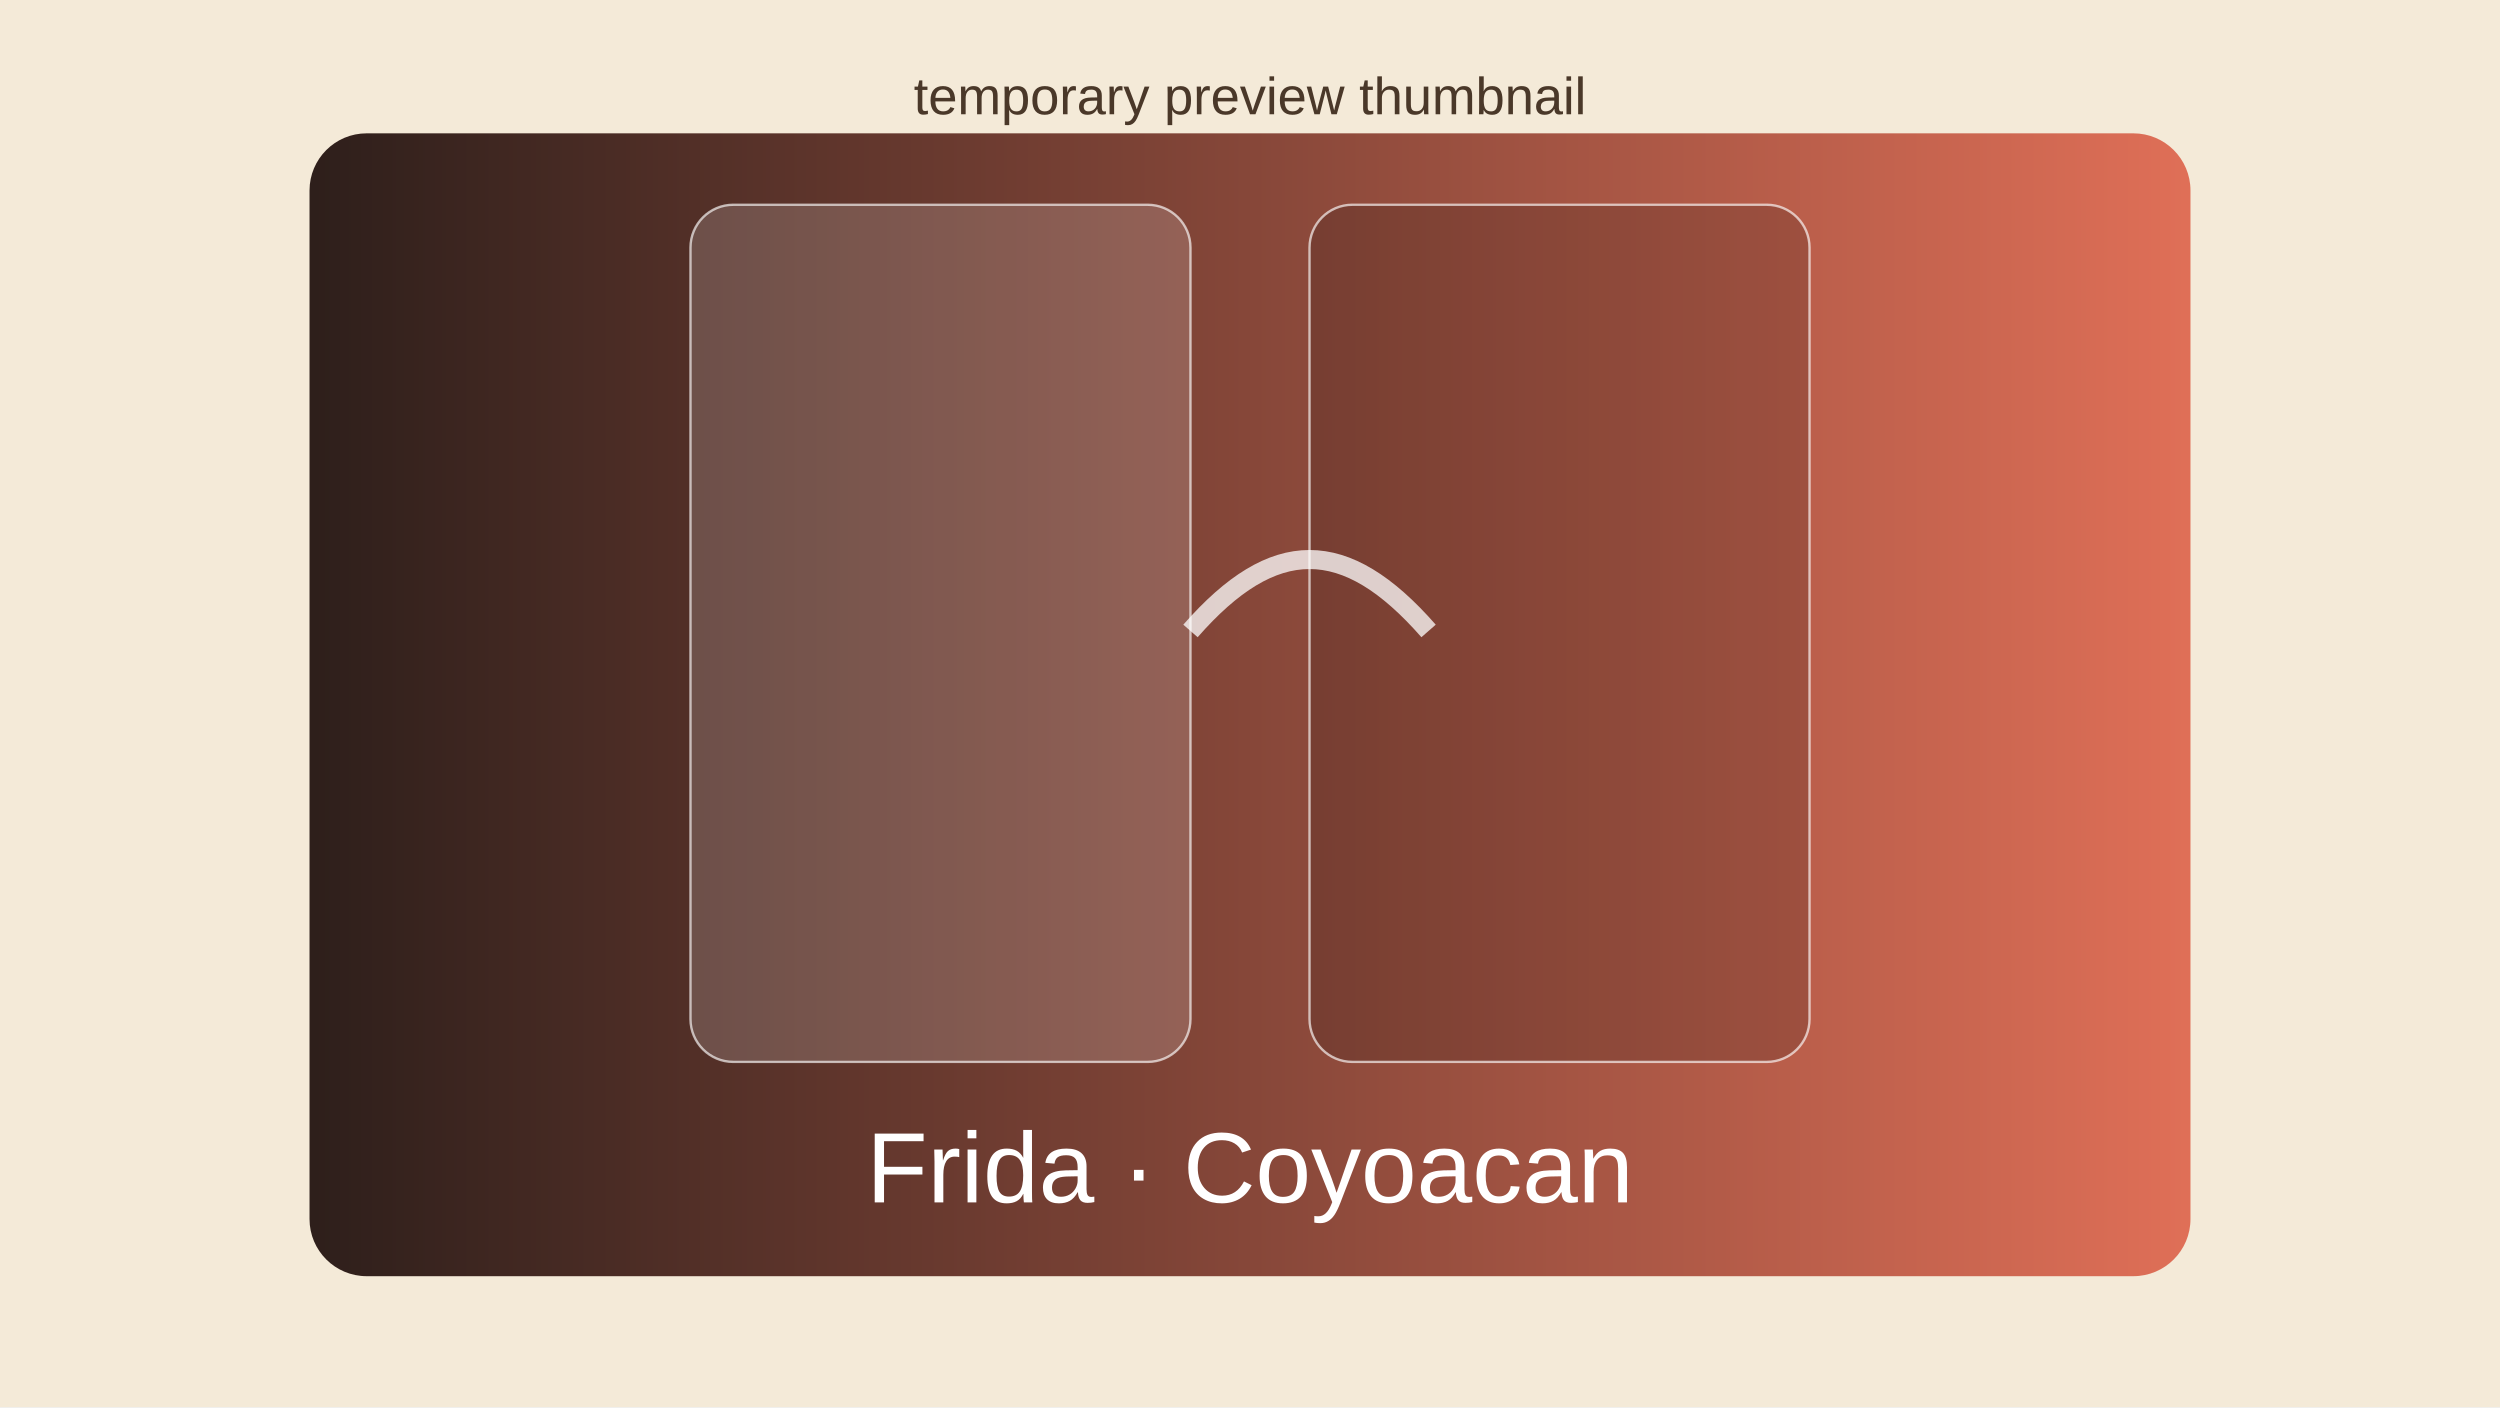
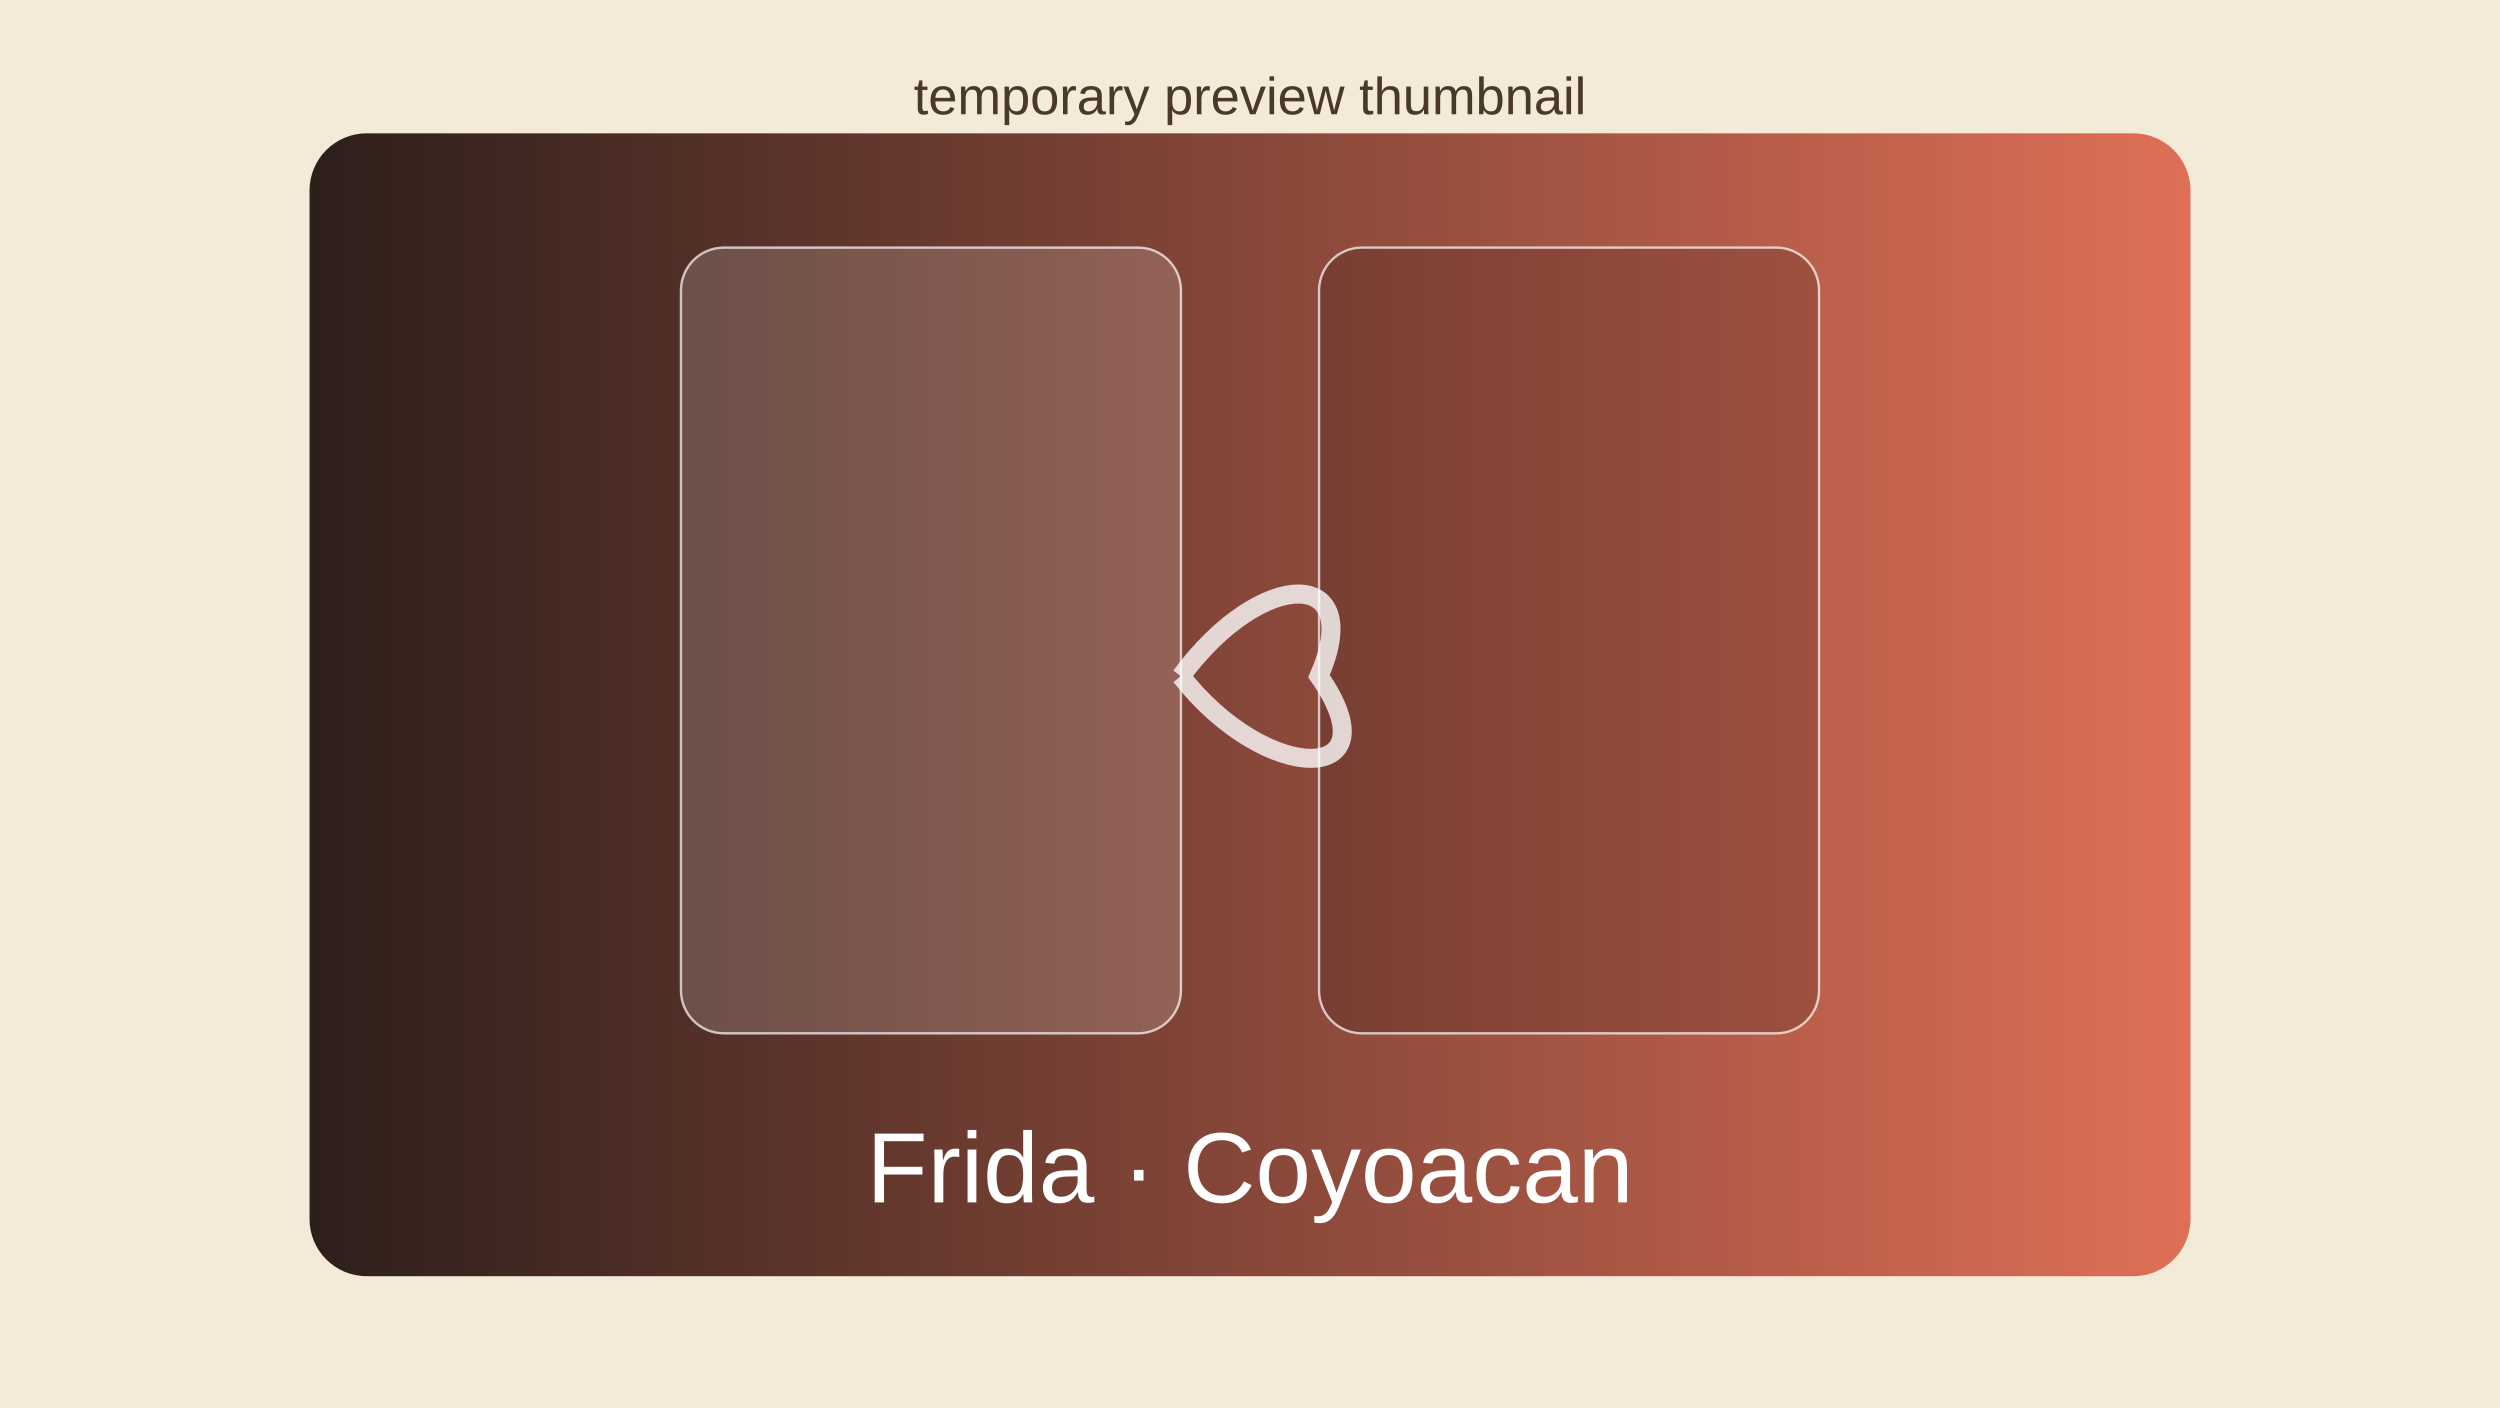
<svg xmlns="http://www.w3.org/2000/svg" viewBox="0 0 1050 591">
  <defs>
    <linearGradient id="g" x1="0" x2="1">
      <stop stop-color="#2e1f1b" />
      <stop offset="1" stop-color="#df6f57" />
    </linearGradient>
  </defs>
  <rect width="1050" height="591" fill="#f4ead8" />
  <rect x="130" y="56" width="790" height="480" rx="24" fill="url(#g)" />
-   <rect x="290" y="86" width="210" height="360" rx="18" fill="rgba(255,255,255,.16)" stroke="rgba(255,255,255,.65)" />
-   <rect x="550" y="86" width="210" height="360" rx="18" fill="rgba(0,0,0,.16)" stroke="rgba(255,255,255,.65)" />
-   <path d="M500 265 C535 225 565 225 600 265" fill="none" stroke="rgba(255,255,255,.75)" stroke-width="8" />
+   <rect x="286" y="104" width="210" height="330" rx="18" fill="rgba(255,255,255,.16)" stroke="rgba(255,255,255,.7)" />
+   <rect x="554" y="104" width="210" height="330" rx="18" fill="rgba(0,0,0,.16)" stroke="rgba(255,255,255,.7)" />
+   <path d="M496 284 C530 238 574 238 554 284 C586 330 532 330 496 284" fill="none" stroke="rgba(255,255,255,.78)" stroke-width="8" />
  <text x="525" y="505" text-anchor="middle" font-family="Arial, sans-serif" font-size="42" fill="#fff">Frida · Coyoacan</text>
  <text x="525" y="48" text-anchor="middle" font-family="Arial, sans-serif" font-size="22" fill="#4a3829">temporary preview thumbnail</text>
</svg>
